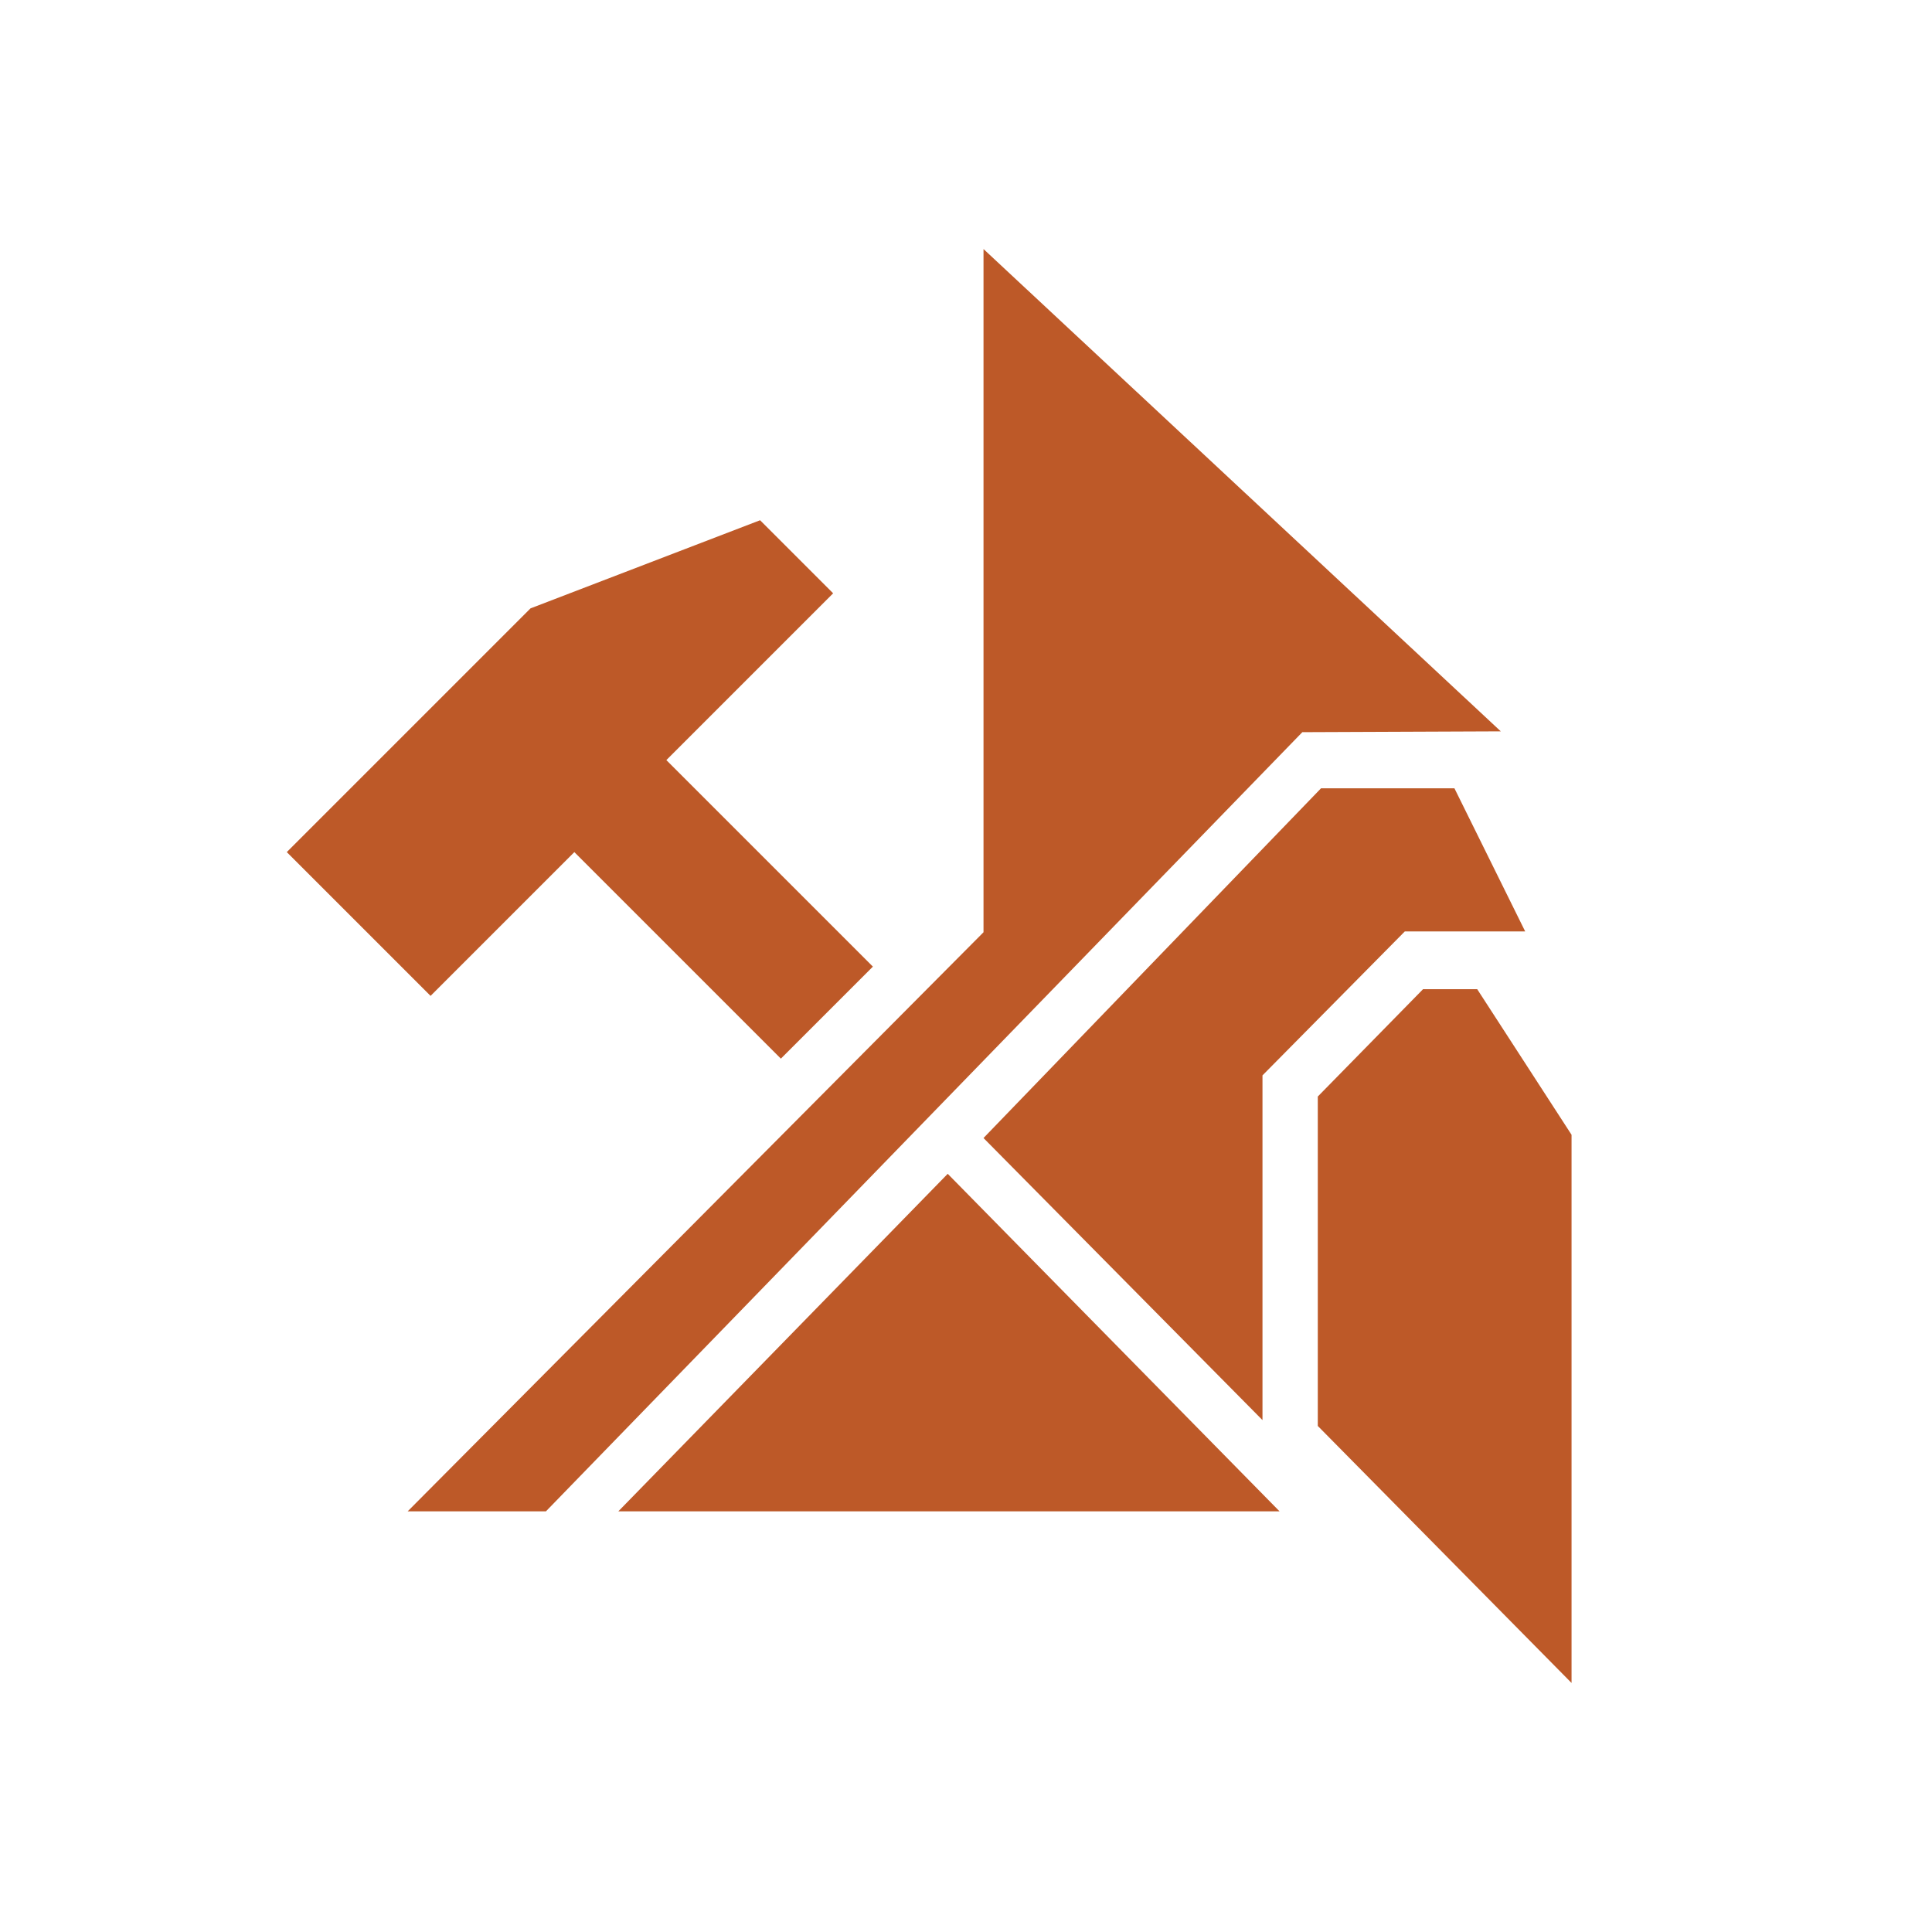
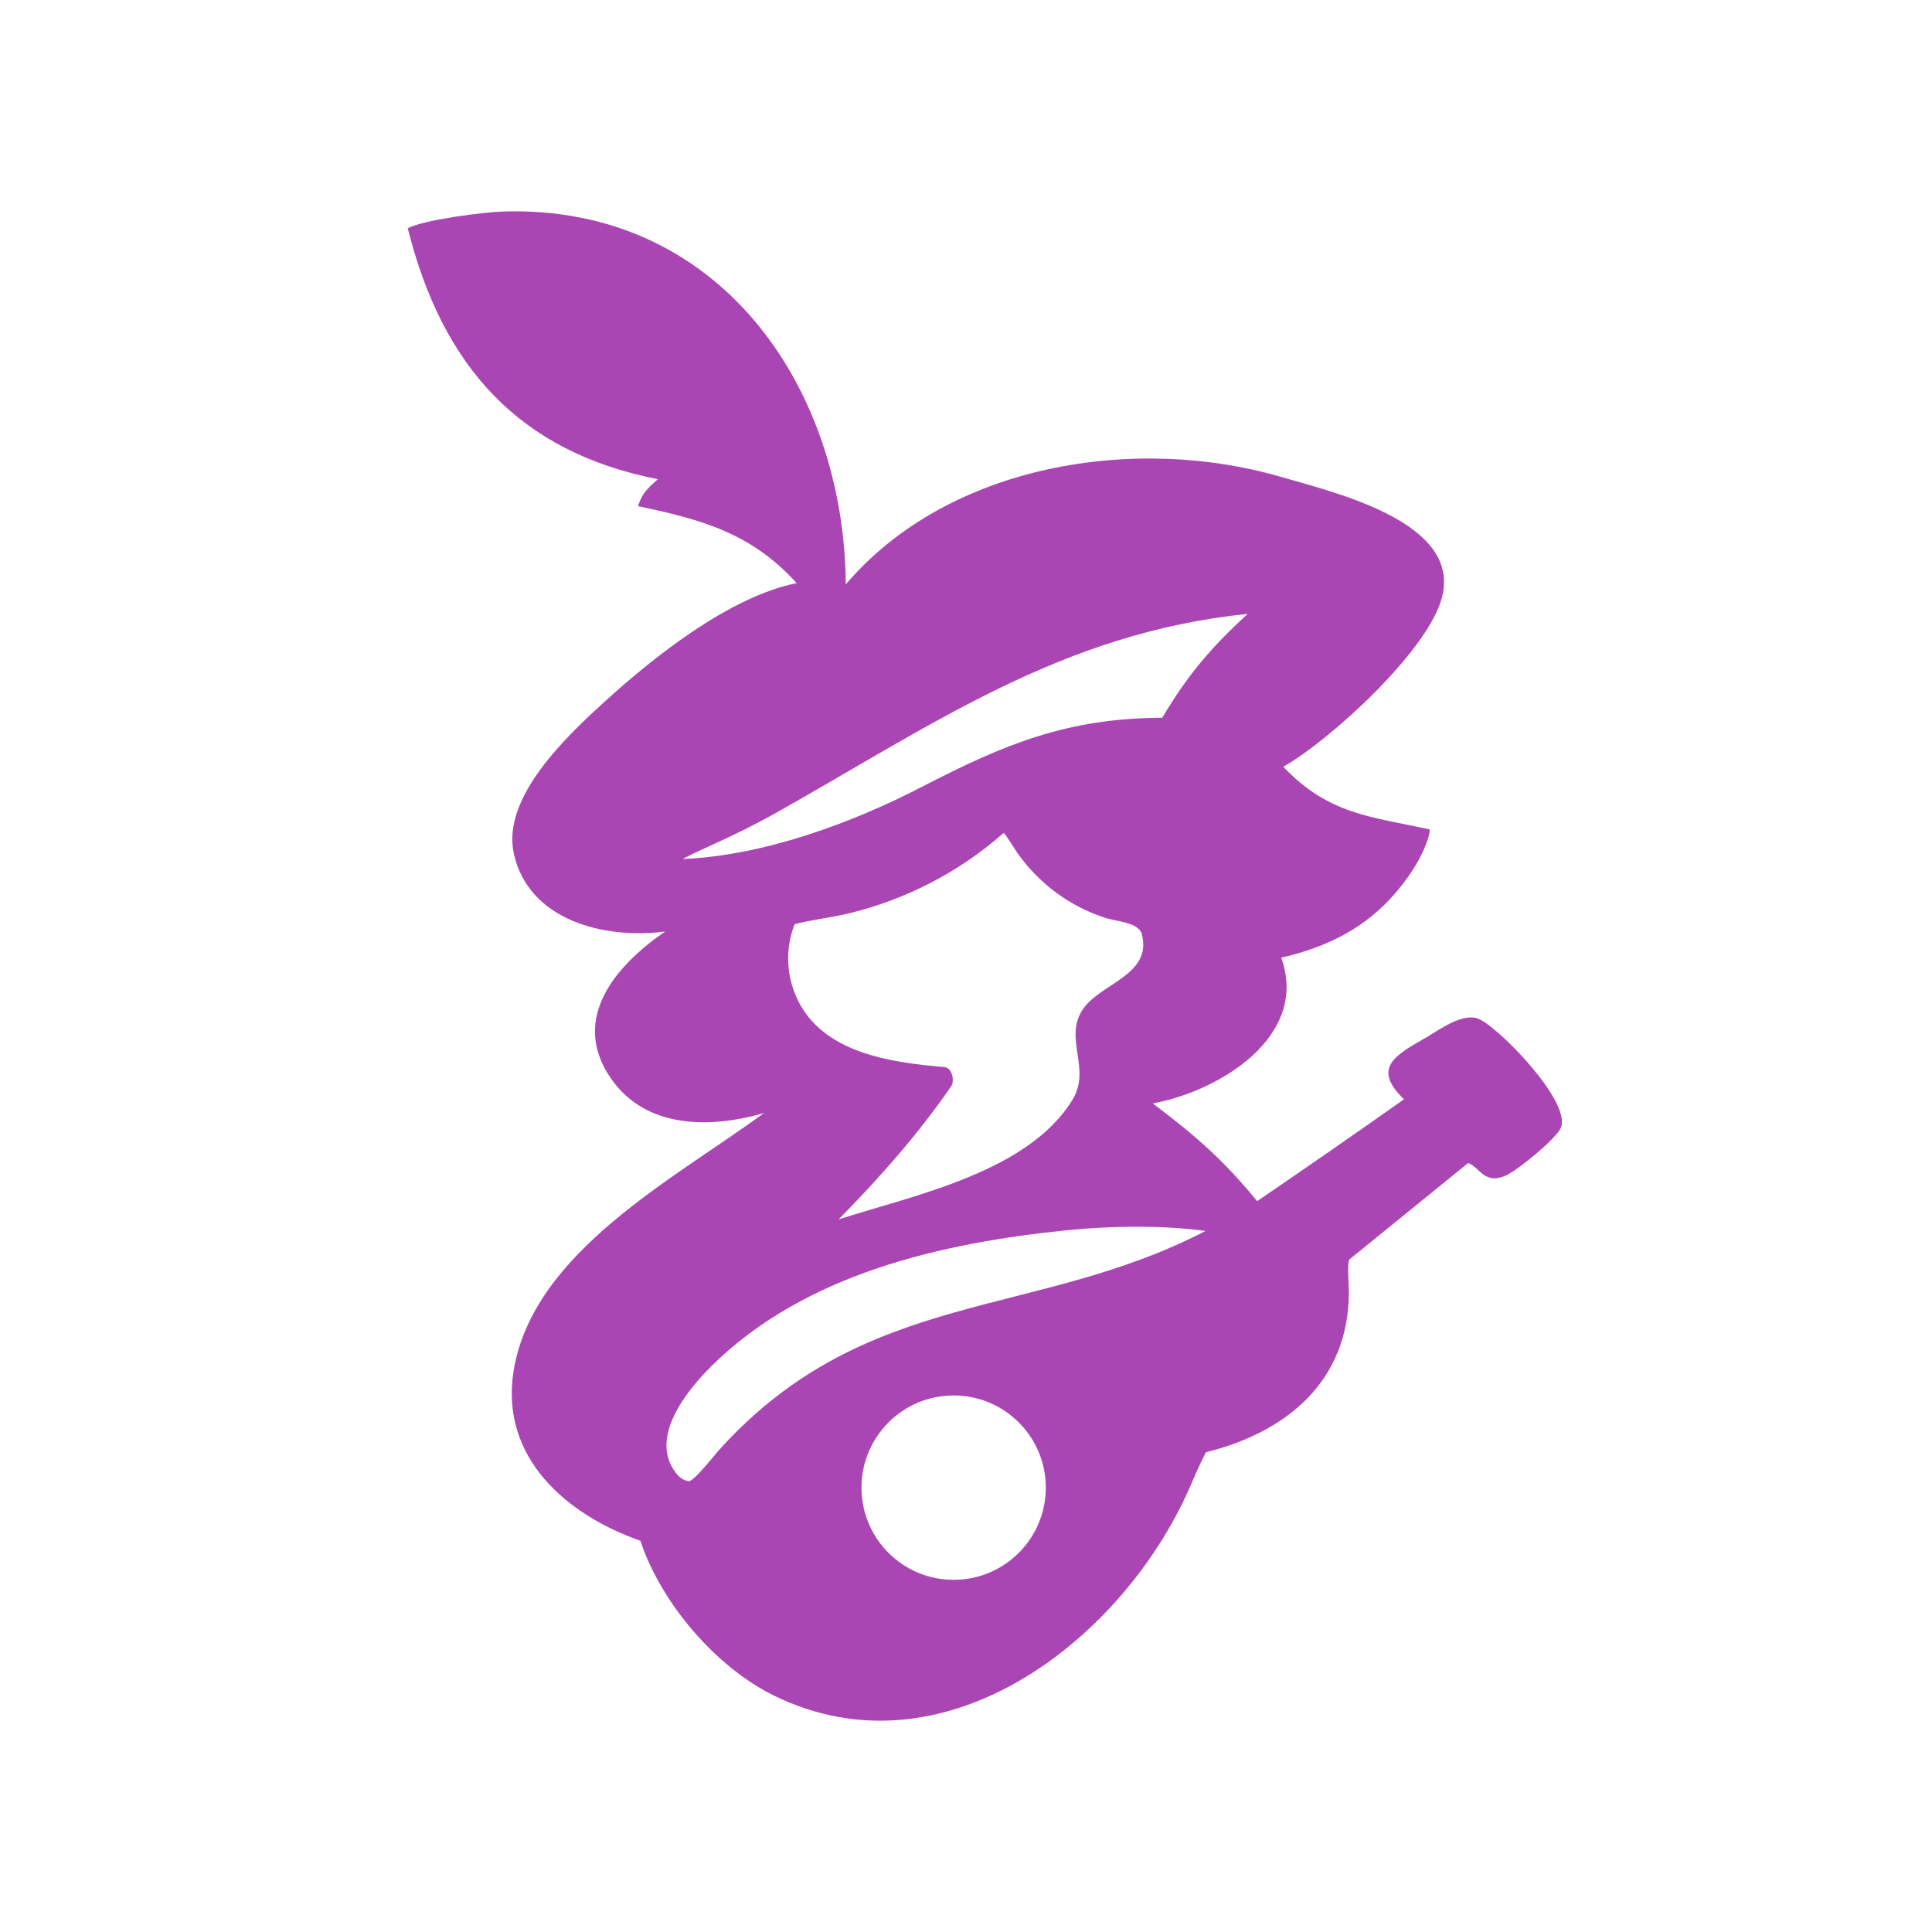
<svg xmlns="http://www.w3.org/2000/svg" width="512" height="512" viewBox="0 0 512 512" fill="none">
-   <path d="M260.64 247.055V66L397.724 193.816L345.132 194.032L144.678 400.521H108.036L260.64 247.055Z" fill="#BD5928" />
-   <path d="M339.097 400.521H163.862L251.156 311.071L339.097 400.521Z" fill="#BD5928" />
-   <path d="M260.64 301.587L334.571 376.34V284.99L372.29 246.839H404.191L385.438 208.904H350.09L260.64 301.587Z" fill="#BD5928" />
-   <path d="M377.125 262.143H391.474L416.476 300.725V446L349.227 377.889V290.594L377.125 262.143Z" fill="#BD5928" />
-   <path d="M201.429 137.87L220.79 157.232L176.591 201.431L231.326 256.165L206.94 280.551L152.205 225.817L114.103 263.919L76 225.817L140.595 161.222L201.429 137.87Z" fill="#BD5928" />
+   <path d="M133.41 56.05C190.4 54.31 223.68 102.16 224.15 154.85C251.52 122.78 301.18 115.08 339.86 126.49C353.45 130.5 388.11 138.41 381.96 158.95C377.68 173.25 352.12 196.42 340.09 203.19C352.15 215.96 363.6 216.43 378.88 219.81C378.95 222.41 376.17 227.76 374.77 229.95C366.21 243.38 354.82 250.28 339.54 253.8C347.04 274.77 322.98 289.23 305.49 292.42C316.76 300.87 324.38 307.57 333.16 318.32C346.2 309.43 359.17 300.43 372.08 291.33C363.2 282.8 370.25 279.42 377.97 274.93C381.52 272.86 387.23 268.6 391.44 269.85C396.24 271.27 416.37 291.64 413.69 298.76C412.6 301.67 402.25 310.02 399.35 311.39C393.31 314.24 392.17 309.26 389.07 308.22C378.58 316.76 368.05 325.27 357.55 333.81C356.96 335.17 357.49 340.79 357.47 342.74C357.27 366.22 340.78 379.61 319.6 384.86C317.9 387.95 315.97 392.78 314.43 396.11C296.06 435.79 249.52 471.11 205.13 449.36C189.58 441.73 175.14 424.71 169.71 408.32C150.03 401.43 132.44 386.16 136.11 363.31C141.19 331.74 179.05 312.21 202.46 294.97C188.36 299.04 171.16 299.27 161.86 285.74C150.96 269.88 163.33 255.74 176.29 246.85C160.15 248.99 139.99 243.92 136.15 226.11C132.93 211.19 150.45 194.85 160.44 185.76C173.56 173.83 193.59 158.02 211.13 154.54C199.06 141.21 185.78 137.64 169.07 134.14C170.36 130.41 171.41 129.68 174.33 126.99C137.56 119.77 117.22 97.12 108.06 60.49C112.22 58.25 128.19 56.2 133.41 56.05ZM210.59 244.91C208.15 251.12 208.32 258.04 211.01 264.14C217.61 279.16 236.11 281.56 250.34 282.79C252.29 282.96 253.07 286.42 252.06 287.89C243.39 300.49 232.98 312.28 222.23 323.15C242.33 316.71 272.61 310.61 284.27 291.35C289.19 283.23 281.95 275.37 286.8 267.72C291.33 260.58 305.42 258.59 302.61 247.59C301.8 244.44 295.98 244.22 293.05 243.29C283.64 240.3 275.5 234.27 269.75 226.24C269.23 225.52 266.48 221.02 265.99 220.73C254.3 231.03 240.28 238.32 225.14 242.01C220.62 243.11 214.46 243.87 210.59 244.91ZM191.14 383.62C229.92 341.27 274.23 349.66 319.47 326.22C308.04 324.64 294.29 324.87 282.82 326.02C249.44 329.38 213.13 337.64 188.51 362.07C182.08 368.45 171.99 380.84 179 390.18C179.98 391.48 181.03 392.38 182.68 392.55C184.48 391.88 189.32 385.61 191.14 383.62ZM180.92 227.65C202.33 226.75 225.62 218.2 244.44 208.46C266.46 197.07 282.92 190.33 308.02 190.21C314.64 179 321.03 171.47 330.67 162.68C281.53 167.71 247.38 191.94 205.97 215.24C200.26 218.45 194.39 221.36 188.41 224.04C186.86 224.74 181.91 227.02 180.92 227.65ZM252.72 418.67C266.22 418.67 277.15 407.73 277.15 394.24C277.15 380.75 266.22 369.81 252.72 369.81C239.23 369.81 228.3 380.75 228.3 394.24C228.3 407.73 239.23 418.67 252.72 418.67Z" fill="#AA46B4" />
</svg>
